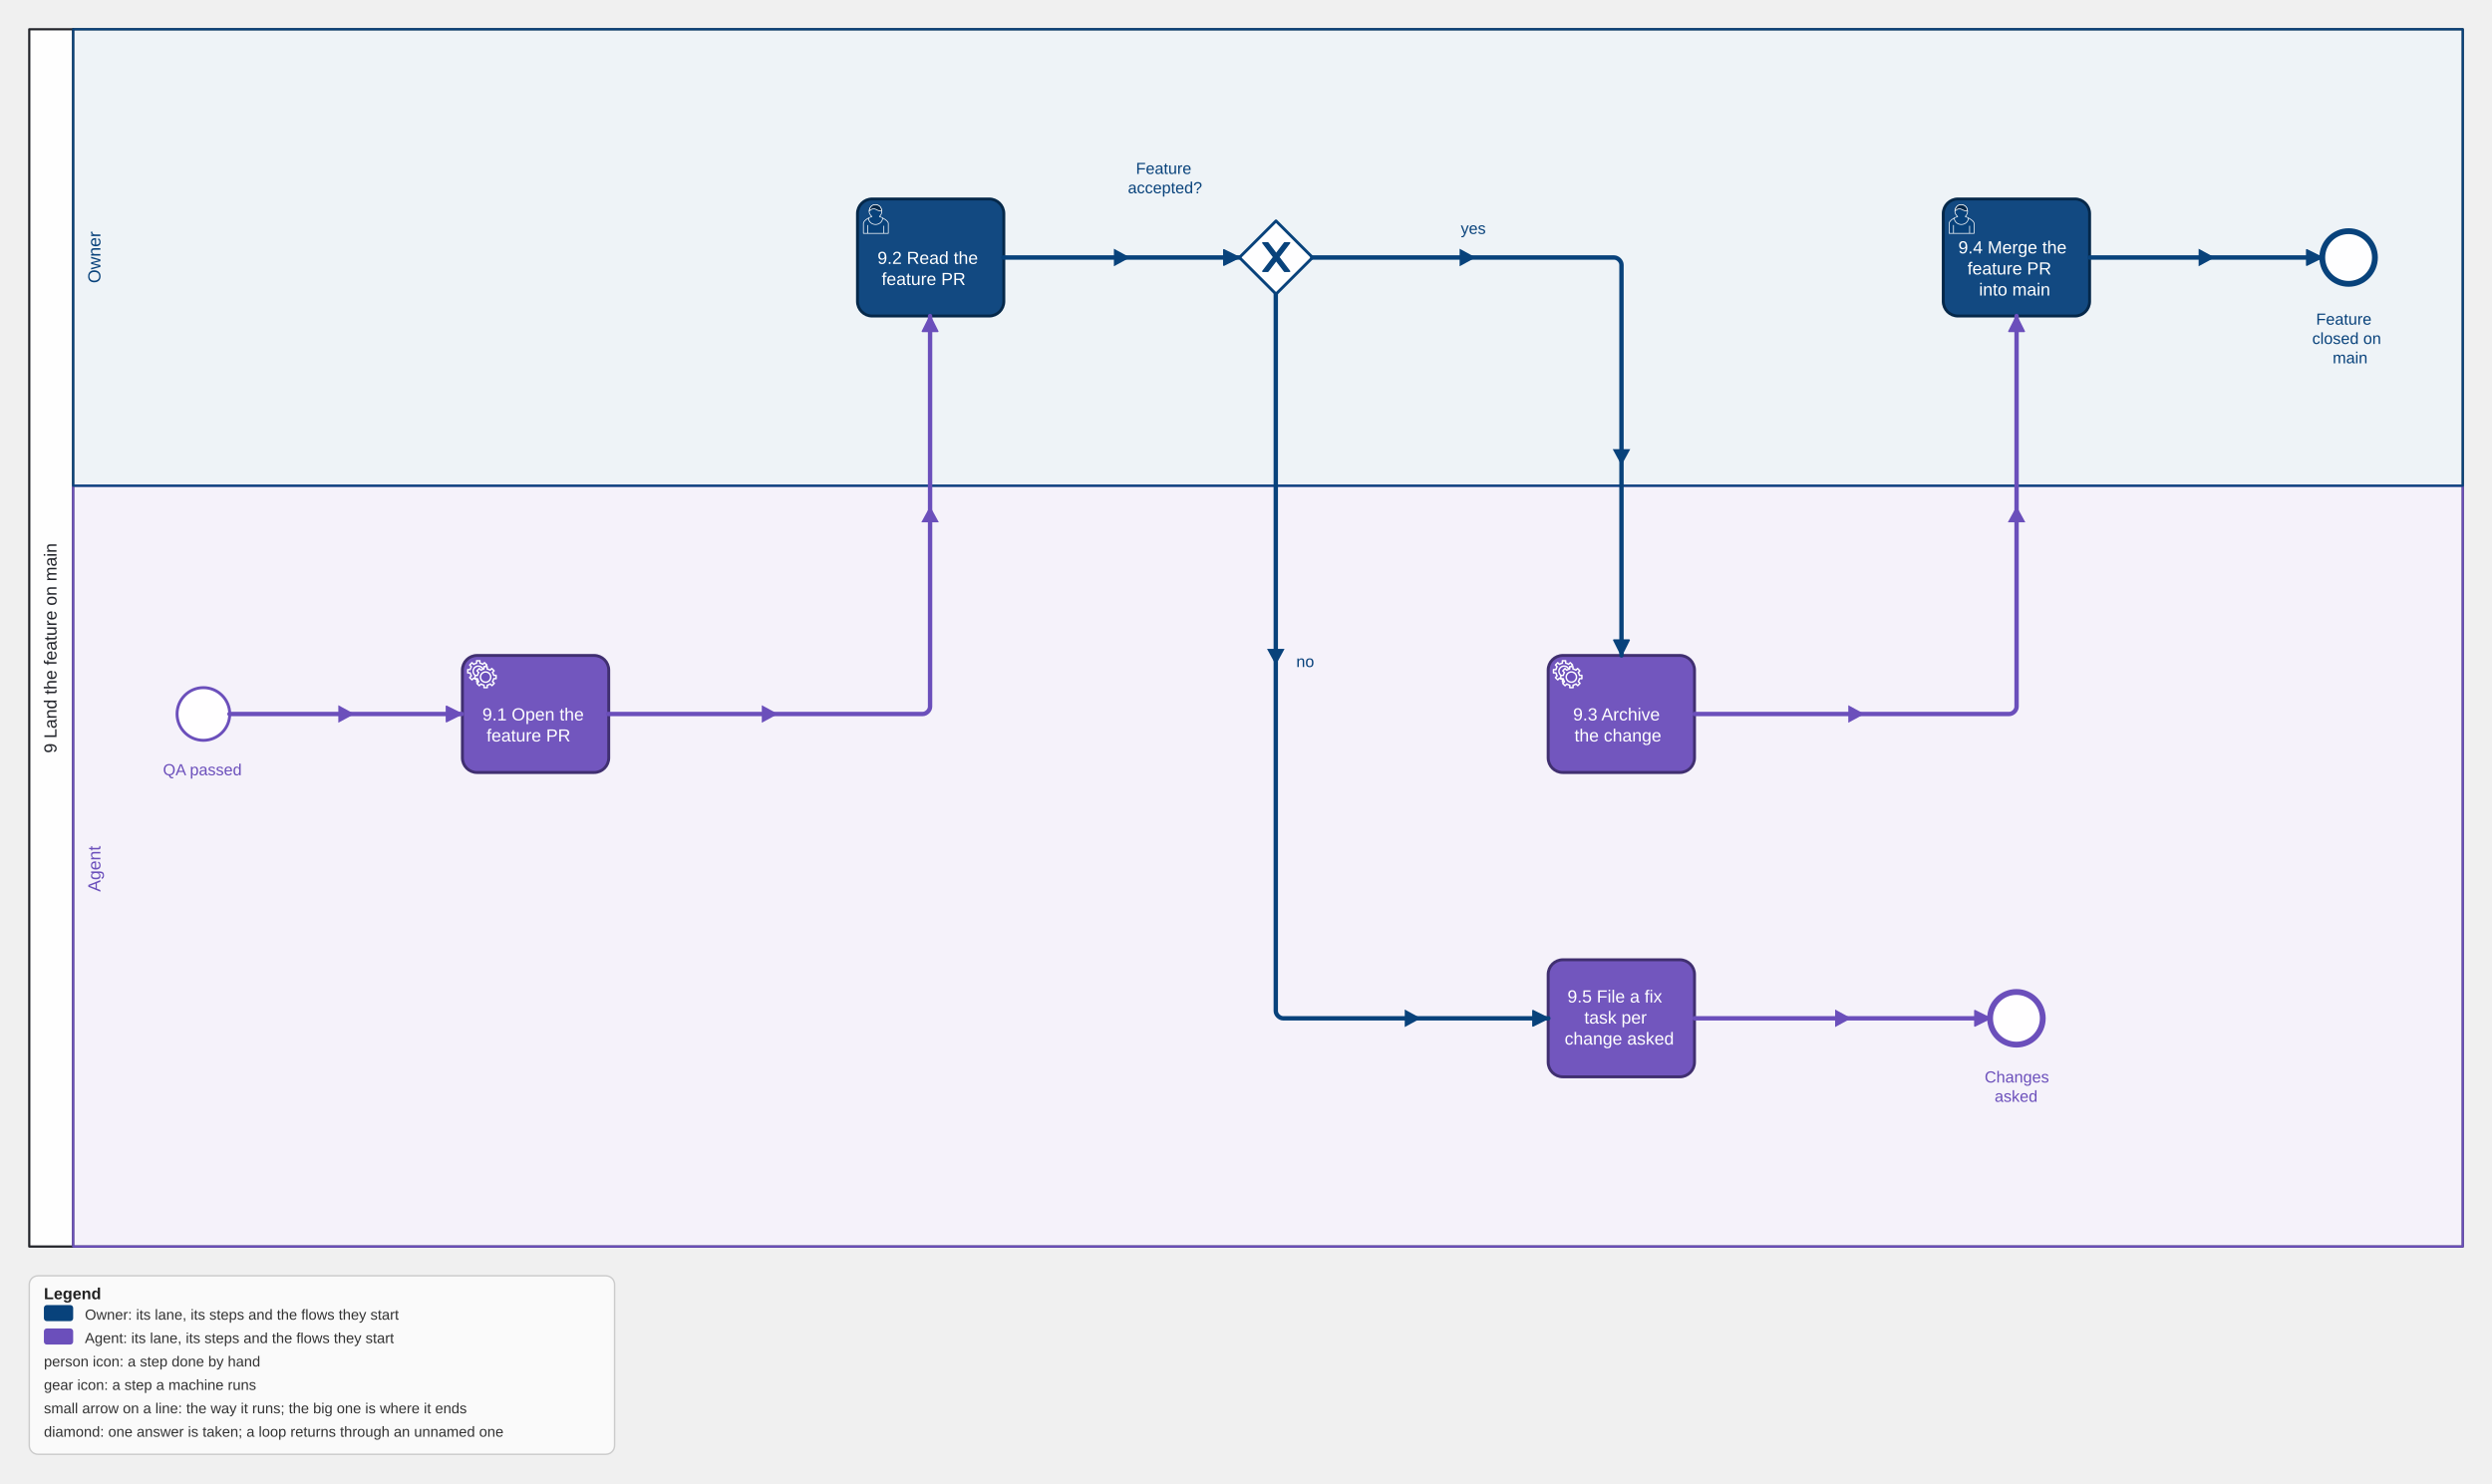
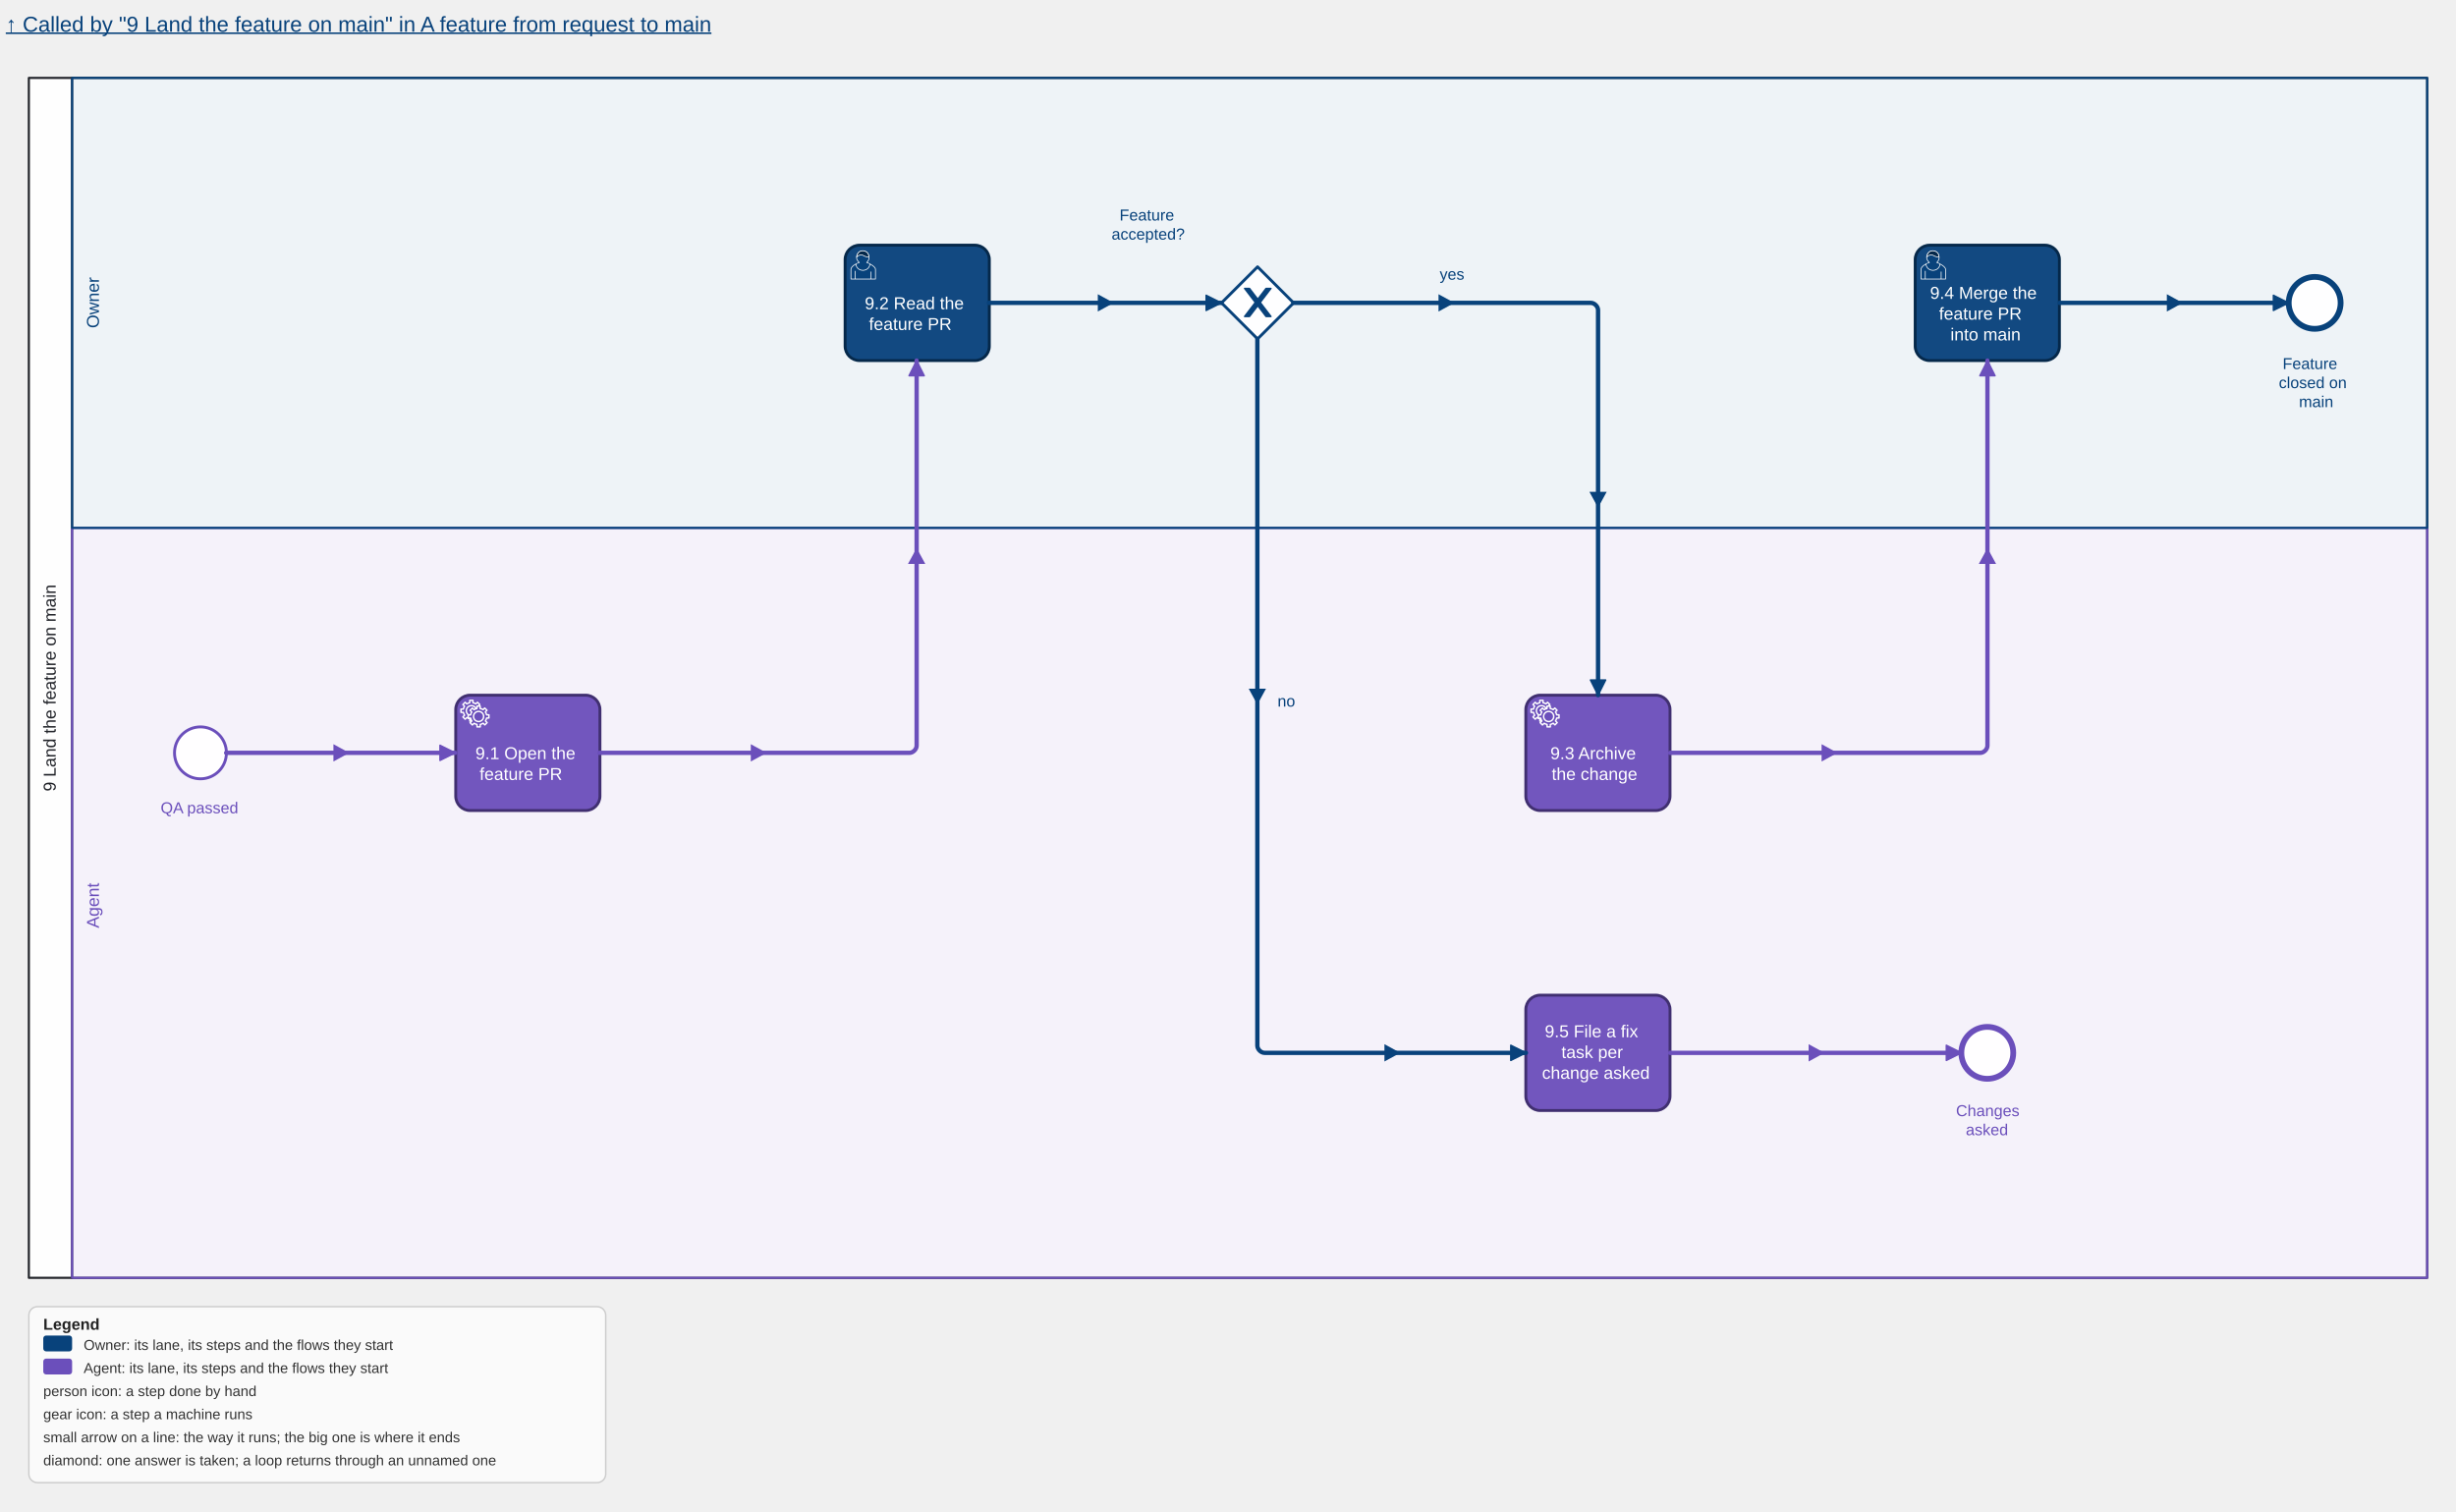
- <svg xmlns="http://www.w3.org/2000/svg" width="1703" height="1014" viewBox="60 60 1703 1014" version="1.1">
+ <svg xmlns="http://www.w3.org/2000/svg" width="1703" height="1048" viewBox="60 26 1703 1048" version="1.1">
  <g class="djs-group">
    <g class="djs-element djs-shape" data-element-id="land_pool" transform="translate(80,80)" style="display: block;">
      <g class="djs-visual">
        <rect x="0" y="0" width="1663" height="832" rx="0" ry="0" style="stroke-linecap: round; stroke-linejoin: round; stroke: rgb(34, 36, 42); stroke-width: 1.5px; fill: white; fill-opacity: 0.95;" />
        <path style="fill: none; stroke-linecap: round; stroke-linejoin: round; stroke: rgb(34, 36, 42); stroke-width: 1.5px;" d="M30,0L30,832" />
        <text style="font-family: Arial, sans-serif; font-size: 12px; font-weight: normal; fill: rgb(34, 36, 42);" lineHeight="1.2" class="djs-label" transform="translate(0,832) rotate(270,0,0) scale(1,1)">
          <tspan x="337.28" y="18.6">9 Land the feature on main</tspan>
        </text>
      </g>
      <rect style="fill: none; stroke-opacity: 0; stroke: white; stroke-width: 15px;" class="djs-hit djs-hit-all" x="0" y="0" width="1663" height="832" />
    </g>
    <g class="djs-children">
      <g class="djs-group">
        <g class="djs-element djs-shape" data-element-id="lane_1" transform="translate(110,392)" style="display: block;">
          <g class="djs-visual">
            <rect x="0" y="0" width="1633" height="520" rx="0" ry="0" style="stroke-linecap: round; stroke-linejoin: round; stroke: rgb(107, 79, 187); stroke-width: 1.5px; fill: rgb(220, 211, 242); fill-opacity: 0.25;" />
            <text style="font-family: Arial, sans-serif; font-size: 12px; font-weight: normal; fill: rgb(107, 79, 187);" lineHeight="1.2" class="djs-label" transform="translate(0,520) rotate(270,0,0) scale(1,1)">
              <tspan x="242.48" y="18.6">Agent</tspan>
            </text>
          </g>
          <rect style="fill: none; stroke-opacity: 0; stroke: white; stroke-width: 15px;" class="djs-hit djs-hit-all" x="0" y="0" width="1633" height="520" />
        </g>
      </g>
      <g class="djs-group">
        <g class="djs-element djs-shape" data-element-id="lane_0" transform="translate(110,80)" style="display: block;">
          <g class="djs-visual">
            <rect x="0" y="0" width="1633" height="312" rx="0" ry="0" style="stroke-linecap: round; stroke-linejoin: round; stroke: rgb(8, 66, 123); stroke-width: 1.5px; fill: rgb(195, 212, 231); fill-opacity: 0.25;" />
            <text style="font-family: Arial, sans-serif; font-size: 12px; font-weight: normal; fill: rgb(8, 66, 123);" lineHeight="1.2" class="djs-label" transform="translate(0,312) rotate(270,0,0) scale(1,1)">
              <tspan x="138.48" y="18.6">Owner</tspan>
            </text>
          </g>
          <rect style="fill: none; stroke-opacity: 0; stroke: white; stroke-width: 15px;" class="djs-hit djs-hit-all" x="0" y="0" width="1633" height="312" />
        </g>
      </g>
      <g class="djs-group">
        <g class="djs-element djs-shape" data-element-id="passed" transform="translate(181,530)" style="display: block;">
          <g class="djs-visual">
            <circle cx="18" cy="18" r="18" style="stroke-linecap: round; stroke-linejoin: round; stroke: rgb(107, 79, 187); stroke-width: 2px; fill: rgb(255, 255, 255); fill-opacity: 0.95;" />
          </g>
          <rect style="fill: none; stroke-opacity: 0; stroke: white; stroke-width: 15px;" class="djs-hit djs-hit-all" x="0" y="0" width="36" height="36" />
        </g>
      </g>
      <g class="djs-group">
        <g class="djs-element djs-shape" data-element-id="passed_label" transform="translate(165,580)" style="display: block;">
          <g class="djs-visual">
            <text style="font-family: Arial, sans-serif; font-size: 11px; font-weight: normal; fill: rgb(107, 79, 187);" lineHeight="1.2" class="djs-label">
              <tspan x="6.39" y="9.9">QA passed</tspan>
            </text>
          </g>
          <rect style="fill: none; stroke-opacity: 0; stroke: white; stroke-width: 15px;" class="djs-hit djs-hit-all" x="0" y="0" width="68" height="14" />
        </g>
      </g>
      <g class="djs-group">
        <g class="djs-element djs-shape" data-element-id="pr" transform="translate(376,508)" style="display: block;">
          <g class="djs-visual">
            <rect x="0" y="0" width="100" height="80" rx="10" ry="10" style="stroke-linecap: round; stroke-linejoin: round; stroke: rgb(64, 47, 112); stroke-width: 2px; fill: rgb(107, 79, 187); fill-opacity: 0.95;" />
            <text style="font-family: Arial, sans-serif; font-size: 12px; font-weight: normal; fill: rgb(255, 255, 255);" lineHeight="1.2" class="djs-label" transform="translate(0, 8)">
              <tspan x="13.64" y="36.4">9.1 Open the </tspan>
              <tspan x="16.52" y="50.8">feature PR</tspan>
            </text>
            <circle cx="5" cy="5" r="5" style="stroke-linecap: round; stroke-linejoin: round; stroke: none; stroke-width: 2px; fill: rgb(107, 79, 187);" transform="translate(6, 6)" />
            <path style="fill: rgb(107, 79, 187); stroke-linecap: round; stroke-linejoin: round; stroke: rgb(255, 255, 255); stroke-width: 1px;" d="m 12,18 v -1.713 c 0.352,-0.07 0.704,-0.178 1.048,-0.321 0.344,-0.145 0.666,-0.321 0.966,-0.521 l 1.194,1.18 1.567,-1.577 -1.195,-1.18 c 0.403,-0.614 0.683,-1.299 0.825,-2.018 l 1.622,-0.01 v -2.22 l -1.637,0.01 c -0.073,-0.352 -0.178,-0.7 -0.324,-1.044 -0.145,-0.344 -0.321,-0.664 -0.523,-0.962 l 1.131,-1.136 -1.583,-1.563 -1.13,1.136 c -0.614,-0.401 -1.303,-0.681 -2.023,-0.822 l 0.009,-1.619 h -2.241 l 0.004,1.631 c -0.354,0.074 -0.705,0.18 -1.05,0.324 -0.344,0.144 -0.665,0.321 -0.964,0.52 l -1.17,-1.158 -1.567,1.579 1.168,1.157 c -0.403,0.613 -0.683,1.298 -0.825,2.017 l -1.659,0.003 v 2.222 l 1.672,-0.006 c 0.073,0.351 0.18,0.702 0.324,1.045 0.145,0.344 0.321,0.664 0.523,0.961 l -1.199,1.197 1.584,1.56 1.196,-1.193 c 0.614,0.403 1.303,0.682 2.023,0.823 l 7.19e-4,1.699 h 2.227 z m 0.221,-3.996 c -1.789,0.75 -3.858,-0.093 -4.61,-1.874 -0.752,-1.783 0.091,-3.846 1.88,-4.596 1.788,-0.749 3.857,0.093 4.609,1.874 0.752,1.782 -0.091,3.846 -1.88,4.596 z" />
            <circle cx="5" cy="5" r="5" style="stroke-linecap: round; stroke-linejoin: round; stroke: none; stroke-width: 2px; fill: rgb(107, 79, 187);" transform="translate(11, 10)" />
            <path style="fill: rgb(107, 79, 187); stroke-linecap: round; stroke-linejoin: round; stroke: rgb(255, 255, 255); stroke-width: 1px;" d="m 17,22 v -1.713 c 0.352,-0.07 0.704,-0.178 1.048,-0.321 0.344,-0.145 0.666,-0.321 0.966,-0.521 l 1.194,1.18 1.567,-1.577 -1.195,-1.18 c 0.403,-0.614 0.683,-1.299 0.825,-2.018 l 1.622,-0.01 v -2.22 l -1.637,0.01 c -0.073,-0.352 -0.178,-0.7 -0.324,-1.044 -0.145,-0.344 -0.321,-0.664 -0.523,-0.962 l 1.131,-1.136 -1.583,-1.563 -1.13,1.136 c -0.614,-0.401 -1.303,-0.681 -2.023,-0.822 l 0.009,-1.619 h -2.241 l 0.004,1.631 c -0.354,0.074 -0.705,0.18 -1.05,0.324 -0.344,0.144 -0.665,0.321 -0.964,0.52 l -1.17,-1.158 -1.567,1.579 1.168,1.157 c -0.403,0.613 -0.683,1.298 -0.825,2.017 l -1.659,0.003 v 2.222 l 1.672,-0.006 c 0.073,0.351 0.18,0.702 0.324,1.045 0.145,0.344 0.321,0.664 0.523,0.961 l -1.199,1.197 1.584,1.56 1.196,-1.193 c 0.614,0.403 1.303,0.682 2.023,0.823 l 7.19e-4,1.699 h 2.227 z m 0.221,-3.996 c -1.789,0.75 -3.858,-0.093 -4.61,-1.874 -0.752,-1.783 0.091,-3.846 1.88,-4.596 1.788,-0.749 3.857,0.093 4.609,1.874 0.752,1.782 -0.091,3.846 -1.88,4.596 z" />
          </g>
          <rect style="fill: none; stroke-opacity: 0; stroke: white; stroke-width: 15px;" class="djs-hit djs-hit-all" x="0" y="0" width="100" height="80" />
        </g>
      </g>
      <g class="djs-group">
        <g class="djs-element djs-shape" data-element-id="read" transform="translate(646,196)" style="display: block;">
          <g class="djs-visual">
            <rect x="0" y="0" width="100" height="80" rx="10" ry="10" style="stroke-linecap: round; stroke-linejoin: round; stroke: rgb(5, 40, 74); stroke-width: 2px; fill: rgb(8, 66, 123); fill-opacity: 0.95;" />
            <text style="font-family: Arial, sans-serif; font-size: 12px; font-weight: normal; fill: rgb(255, 255, 255);" lineHeight="1.2" class="djs-label" transform="translate(0, 8)">
              <tspan x="13.64" y="36.4">9.2 Read the </tspan>
              <tspan x="16.52" y="50.8">feature PR</tspan>
            </text>
            <path style="fill: rgb(8, 66, 123); stroke-linecap: round; stroke-linejoin: round; stroke: rgb(255, 255, 255); stroke-width: 0.5px;" d="m 15,12 c 0.909,-0.845 1.594,-2.049 1.594,-3.385 0,-2.554 -1.805,-4.622 -4.357,-4.622 -2.552,0 -4.288,2.068 -4.288,4.622 0,1.348 0.974,2.562 1.896,3.405 -0.529,0.187 -5.669,2.097 -5.794,4.756 v 6.718 h 17 v -6.718 c 0,-2.298 -5.528,-4.595 -6.051,-4.776 zm -8,6 l 0,5.5 m 11,0 l 0,-5" />
            <path style="fill: rgb(8, 66, 123); stroke-linecap: round; stroke-linejoin: round; stroke: rgb(255, 255, 255); stroke-width: 0.5px;" d="m 15,12 m 2.162,1.009 c 0,2.447 -2.158,4.431 -4.821,4.431 -2.665,0 -4.822,-1.981 -4.822,-4.431 " />
            <path style="fill: rgb(5, 40, 74); stroke-linecap: round; stroke-linejoin: round; stroke: rgb(255, 255, 255); stroke-width: 0.5px;" d="m 15,12 m -6.9,-3.80 c 0,0 2.251,-2.358 4.274,-1.177 2.024,1.181 4.221,1.537 4.124,0.965 -0.098,-0.57 -0.117,-3.791 -4.191,-4.136 -3.575,0.001 -4.208,3.367 -4.207,4.348 z" />
          </g>
          <rect style="fill: none; stroke-opacity: 0; stroke: white; stroke-width: 15px;" class="djs-hit djs-hit-all" x="0" y="0" width="100" height="80" />
        </g>
      </g>
      <g class="djs-group">
        <g class="djs-element djs-shape" data-element-id="verdict" transform="translate(907,211)" style="display: block;">
          <g class="djs-visual">
            <polygon style="stroke-linecap: round; stroke-linejoin: round; stroke: rgb(8, 66, 123); stroke-width: 2px; fill: rgb(255, 255, 255); fill-opacity: 0.95;" points="25,0 50,25 25,50 0,25" />
            <path style="fill: rgb(8, 66, 123); stroke-linecap: round; stroke-linejoin: round; stroke: rgb(8, 66, 123); stroke-width: 1px;" d="m 16,15 7.429,9.714 -7.429,9.714 3.429,0 5.714,-7.464 5.714,7.464 3.429,0 -7.429,-9.714 7.429,-9.714 -3.429,0 -5.714,7.464 -5.714,-7.464 -3.429,0 z" />
          </g>
          <rect style="fill: none; stroke-opacity: 0; stroke: white; stroke-width: 15px;" class="djs-hit djs-hit-all" x="0" y="0" width="50" height="50" />
        </g>
      </g>
      <g class="djs-group">
        <g class="djs-element djs-shape" data-element-id="verdict_label" transform="translate(825,169)" style="display: block;">
          <g class="djs-visual">
            <text style="font-family: Arial, sans-serif; font-size: 11px; font-weight: normal; fill: rgb(8, 66, 123);" lineHeight="1.2" class="djs-label">
              <tspan x="11.28" y="9.9">Feature </tspan>
              <tspan x="5.78" y="23.1">accepted?</tspan>
            </text>
          </g>
          <rect style="fill: none; stroke-opacity: 0; stroke: white; stroke-width: 15px;" class="djs-hit djs-hit-all" x="0" y="0" width="67" height="27" />
        </g>
      </g>
      <g class="djs-group">
        <g class="djs-element djs-shape" data-element-id="archive" transform="translate(1118,508)" style="display: block;">
          <g class="djs-visual">
            <rect x="0" y="0" width="100" height="80" rx="10" ry="10" style="stroke-linecap: round; stroke-linejoin: round; stroke: rgb(64, 47, 112); stroke-width: 2px; fill: rgb(107, 79, 187); fill-opacity: 0.95;" />
            <text style="font-family: Arial, sans-serif; font-size: 12px; font-weight: normal; fill: rgb(255, 255, 255);" lineHeight="1.2" class="djs-label" transform="translate(0, 8)">
              <tspan x="17" y="36.4">9.3 Archive </tspan>
              <tspan x="17.96" y="50.8">the change</tspan>
            </text>
            <circle cx="5" cy="5" r="5" style="stroke-linecap: round; stroke-linejoin: round; stroke: none; stroke-width: 2px; fill: rgb(107, 79, 187);" transform="translate(6, 6)" />
            <path style="fill: rgb(107, 79, 187); stroke-linecap: round; stroke-linejoin: round; stroke: rgb(255, 255, 255); stroke-width: 1px;" d="m 12,18 v -1.713 c 0.352,-0.07 0.704,-0.178 1.048,-0.321 0.344,-0.145 0.666,-0.321 0.966,-0.521 l 1.194,1.18 1.567,-1.577 -1.195,-1.18 c 0.403,-0.614 0.683,-1.299 0.825,-2.018 l 1.622,-0.01 v -2.22 l -1.637,0.01 c -0.073,-0.352 -0.178,-0.7 -0.324,-1.044 -0.145,-0.344 -0.321,-0.664 -0.523,-0.962 l 1.131,-1.136 -1.583,-1.563 -1.13,1.136 c -0.614,-0.401 -1.303,-0.681 -2.023,-0.822 l 0.009,-1.619 h -2.241 l 0.004,1.631 c -0.354,0.074 -0.705,0.18 -1.05,0.324 -0.344,0.144 -0.665,0.321 -0.964,0.52 l -1.17,-1.158 -1.567,1.579 1.168,1.157 c -0.403,0.613 -0.683,1.298 -0.825,2.017 l -1.659,0.003 v 2.222 l 1.672,-0.006 c 0.073,0.351 0.18,0.702 0.324,1.045 0.145,0.344 0.321,0.664 0.523,0.961 l -1.199,1.197 1.584,1.56 1.196,-1.193 c 0.614,0.403 1.303,0.682 2.023,0.823 l 7.19e-4,1.699 h 2.227 z m 0.221,-3.996 c -1.789,0.75 -3.858,-0.093 -4.61,-1.874 -0.752,-1.783 0.091,-3.846 1.88,-4.596 1.788,-0.749 3.857,0.093 4.609,1.874 0.752,1.782 -0.091,3.846 -1.88,4.596 z" />
            <circle cx="5" cy="5" r="5" style="stroke-linecap: round; stroke-linejoin: round; stroke: none; stroke-width: 2px; fill: rgb(107, 79, 187);" transform="translate(11, 10)" />
            <path style="fill: rgb(107, 79, 187); stroke-linecap: round; stroke-linejoin: round; stroke: rgb(255, 255, 255); stroke-width: 1px;" d="m 17,22 v -1.713 c 0.352,-0.07 0.704,-0.178 1.048,-0.321 0.344,-0.145 0.666,-0.321 0.966,-0.521 l 1.194,1.18 1.567,-1.577 -1.195,-1.18 c 0.403,-0.614 0.683,-1.299 0.825,-2.018 l 1.622,-0.01 v -2.22 l -1.637,0.01 c -0.073,-0.352 -0.178,-0.7 -0.324,-1.044 -0.145,-0.344 -0.321,-0.664 -0.523,-0.962 l 1.131,-1.136 -1.583,-1.563 -1.13,1.136 c -0.614,-0.401 -1.303,-0.681 -2.023,-0.822 l 0.009,-1.619 h -2.241 l 0.004,1.631 c -0.354,0.074 -0.705,0.18 -1.05,0.324 -0.344,0.144 -0.665,0.321 -0.964,0.52 l -1.17,-1.158 -1.567,1.579 1.168,1.157 c -0.403,0.613 -0.683,1.298 -0.825,2.017 l -1.659,0.003 v 2.222 l 1.672,-0.006 c 0.073,0.351 0.18,0.702 0.324,1.045 0.145,0.344 0.321,0.664 0.523,0.961 l -1.199,1.197 1.584,1.56 1.196,-1.193 c 0.614,0.403 1.303,0.682 2.023,0.823 l 7.19e-4,1.699 h 2.227 z m 0.221,-3.996 c -1.789,0.75 -3.858,-0.093 -4.61,-1.874 -0.752,-1.783 0.091,-3.846 1.88,-4.596 1.788,-0.749 3.857,0.093 4.609,1.874 0.752,1.782 -0.091,3.846 -1.88,4.596 z" />
          </g>
          <rect style="fill: none; stroke-opacity: 0; stroke: white; stroke-width: 15px;" class="djs-hit djs-hit-all" x="0" y="0" width="100" height="80" />
        </g>
      </g>
      <g class="djs-group">
        <g class="djs-element djs-shape" data-element-id="merge" transform="translate(1388,196)" style="display: block;">
          <g class="djs-visual">
            <rect x="0" y="0" width="100" height="80" rx="10" ry="10" style="stroke-linecap: round; stroke-linejoin: round; stroke: rgb(5, 40, 74); stroke-width: 2px; fill: rgb(8, 66, 123); fill-opacity: 0.95;" />
            <text style="font-family: Arial, sans-serif; font-size: 12px; font-weight: normal; fill: rgb(255, 255, 255);" lineHeight="1.2" class="djs-label" transform="translate(0, 8)">
              <tspan x="10.28" y="29.2">9.4 Merge the </tspan>
              <tspan x="16.52" y="43.6">feature PR </tspan>
              <tspan x="24.44" y="58">into main</tspan>
            </text>
            <path style="fill: rgb(8, 66, 123); stroke-linecap: round; stroke-linejoin: round; stroke: rgb(255, 255, 255); stroke-width: 0.5px;" d="m 15,12 c 0.909,-0.845 1.594,-2.049 1.594,-3.385 0,-2.554 -1.805,-4.622 -4.357,-4.622 -2.552,0 -4.288,2.068 -4.288,4.622 0,1.348 0.974,2.562 1.896,3.405 -0.529,0.187 -5.669,2.097 -5.794,4.756 v 6.718 h 17 v -6.718 c 0,-2.298 -5.528,-4.595 -6.051,-4.776 zm -8,6 l 0,5.5 m 11,0 l 0,-5" />
            <path style="fill: rgb(8, 66, 123); stroke-linecap: round; stroke-linejoin: round; stroke: rgb(255, 255, 255); stroke-width: 0.5px;" d="m 15,12 m 2.162,1.009 c 0,2.447 -2.158,4.431 -4.821,4.431 -2.665,0 -4.822,-1.981 -4.822,-4.431 " />
            <path style="fill: rgb(5, 40, 74); stroke-linecap: round; stroke-linejoin: round; stroke: rgb(255, 255, 255); stroke-width: 0.5px;" d="m 15,12 m -6.9,-3.80 c 0,0 2.251,-2.358 4.274,-1.177 2.024,1.181 4.221,1.537 4.124,0.965 -0.098,-0.57 -0.117,-3.791 -4.191,-4.136 -3.575,0.001 -4.208,3.367 -4.207,4.348 z" />
          </g>
          <rect style="fill: none; stroke-opacity: 0; stroke: white; stroke-width: 15px;" class="djs-hit djs-hit-all" x="0" y="0" width="100" height="80" />
        </g>
      </g>
      <g class="djs-group">
        <g class="djs-element djs-shape" data-element-id="closed" transform="translate(1647,218)" style="display: block;">
          <g class="djs-visual">
            <circle cx="18" cy="18" r="18" style="stroke-linecap: round; stroke-linejoin: round; stroke: rgb(8, 66, 123); stroke-width: 4px; fill: rgb(255, 255, 255); fill-opacity: 0.95;" />
          </g>
          <rect style="fill: none; stroke-opacity: 0; stroke: white; stroke-width: 15px;" class="djs-hit djs-hit-all" x="0" y="0" width="36" height="36" />
        </g>
      </g>
      <g class="djs-group">
        <g class="djs-element djs-shape" data-element-id="closed_label" transform="translate(1633,272)" style="display: block;">
          <g class="djs-visual">
            <text style="font-family: Arial, sans-serif; font-size: 11px; font-weight: normal; fill: rgb(8, 66, 123);" lineHeight="1.2" class="djs-label">
              <tspan x="9.78" y="9.9">Feature </tspan>
              <tspan x="7.14" y="23.1">closed on </tspan>
              <tspan x="21.11" y="36.3">main</tspan>
            </text>
          </g>
          <rect style="fill: none; stroke-opacity: 0; stroke: white; stroke-width: 15px;" class="djs-hit djs-hit-all" x="0" y="0" width="64" height="40" />
        </g>
      </g>
      <g class="djs-group">
        <g class="djs-element djs-shape" data-element-id="fixTask" transform="translate(1118,716)" style="display: block;">
          <g class="djs-visual">
            <rect x="0" y="0" width="100" height="80" rx="10" ry="10" style="stroke-linecap: round; stroke-linejoin: round; stroke: rgb(64, 47, 112); stroke-width: 2px; fill: rgb(107, 79, 187); fill-opacity: 0.95;" />
            <text style="font-family: Arial, sans-serif; font-size: 12px; font-weight: normal; fill: rgb(255, 255, 255);" lineHeight="1.2" class="djs-label">
              <tspan x="13.16" y="29.2">9.5 File a fix</tspan>
              <tspan x="24.68" y="43.6">task per </tspan>
              <tspan x="11.24" y="58">change asked</tspan>
            </text>
          </g>
          <rect style="fill: none; stroke-opacity: 0; stroke: white; stroke-width: 15px;" class="djs-hit djs-hit-all" x="0" y="0" width="100" height="80" />
        </g>
      </g>
      <g class="djs-group">
        <g class="djs-element djs-shape" data-element-id="asked" transform="translate(1420,738)" style="display: block;">
          <g class="djs-visual">
            <circle cx="18" cy="18" r="18" style="stroke-linecap: round; stroke-linejoin: round; stroke: rgb(107, 79, 187); stroke-width: 4px; fill: rgb(255, 255, 255); fill-opacity: 0.95;" />
          </g>
          <rect style="fill: none; stroke-opacity: 0; stroke: white; stroke-width: 15px;" class="djs-hit djs-hit-all" x="0" y="0" width="36" height="36" />
        </g>
      </g>
      <g class="djs-group">
        <g class="djs-element djs-shape" data-element-id="asked_label" transform="translate(1411,790)" style="display: block;">
          <g class="djs-visual">
            <text style="font-family: Arial, sans-serif; font-size: 11px; font-weight: normal; fill: rgb(107, 79, 187);" lineHeight="1.2" class="djs-label">
              <tspan x="5.28" y="9.9">Changes </tspan>
              <tspan x="12.1" y="23.1">asked</tspan>
            </text>
          </g>
          <rect style="fill: none; stroke-opacity: 0; stroke: white; stroke-width: 15px;" class="djs-hit djs-hit-all" x="0" y="0" width="55" height="27" />
        </g>
      </g>
      <g class="djs-group">
        <g class="djs-element djs-connection" data-element-id="f_passed_pr" style="display: block;">
          <g class="djs-visual">
            <defs>
-               <marker id="marker-45gow6ddsm51up0rt1ez0va5k" viewBox="0 0 20 20" refX="11" refY="10" markerWidth="7" markerHeight="7" orient="auto">
+               <marker id="marker-5s291jtx42e8glt48424kx2la" viewBox="0 0 20 20" refX="11" refY="10" markerWidth="7" markerHeight="7" orient="auto">
                <path d="M 1 5 L 11 10 L 1 15 Z" style="stroke-linecap: round; stroke-linejoin: round; stroke: rgb(107, 79, 187); stroke-width: 1px; fill: rgb(107, 79, 187);" />
              </marker>
            </defs>
-             <path style="fill: none; stroke-linecap: round; stroke-linejoin: round; stroke: rgb(107, 79, 187); stroke-width: 3px; marker-end: url('#marker-45gow6ddsm51up0rt1ez0va5k');" data-corner-radius="5" d="M216.8,548L375.6,548" />
+             <path style="fill: none; stroke-linecap: round; stroke-linejoin: round; stroke: rgb(107, 79, 187); stroke-width: 3px; marker-end: url('#marker-5s291jtx42e8glt48424kx2la');" data-corner-radius="5" d="M216.8,548L375.6,548" />
          </g>
          <path d="M216.8,548L375.6,548" style="fill: none; stroke-opacity: 0; stroke: white; stroke-width: 15px;" class="djs-hit djs-hit-stroke" />
        </g>
      </g>
      <g class="djs-group">
        <g class="djs-element djs-connection" data-element-id="f_pr_read" style="display: block;">
          <g class="djs-visual">
            <defs>
-               <marker id="marker-5b53whwg0xp8u1gd3m3wpih5i" viewBox="0 0 20 20" refX="11" refY="10" markerWidth="7" markerHeight="7" orient="auto">
+               <marker id="marker-5q9rbm7kc84oi870aa3utomrp" viewBox="0 0 20 20" refX="11" refY="10" markerWidth="7" markerHeight="7" orient="auto">
                <path d="M 1 5 L 11 10 L 1 15 Z" style="stroke-linecap: round; stroke-linejoin: round; stroke: rgb(107, 79, 187); stroke-width: 1px; fill: rgb(107, 79, 187);" />
              </marker>
            </defs>
-             <path style="fill: none; stroke-linecap: round; stroke-linejoin: round; stroke: rgb(107, 79, 187); stroke-width: 3px; marker-end: url('#marker-5b53whwg0xp8u1gd3m3wpih5i');" data-corner-radius="5" d="M475.6,548L690.6,548C693.1,548,695.6,545.5,695.6,543L695.6,276" />
+             <path style="fill: none; stroke-linecap: round; stroke-linejoin: round; stroke: rgb(107, 79, 187); stroke-width: 3px; marker-end: url('#marker-5q9rbm7kc84oi870aa3utomrp');" data-corner-radius="5" d="M475.6,548L690.6,548C693.1,548,695.6,545.5,695.6,543L695.6,276" />
          </g>
          <path d="M475.6,548L695.6,548L695.6,276" style="fill: none; stroke-opacity: 0; stroke: white; stroke-width: 15px;" class="djs-hit djs-hit-stroke" />
        </g>
      </g>
      <g class="djs-group">
        <g class="djs-element djs-connection" data-element-id="f_read_verdict" style="display: block;">
          <g class="djs-visual">
            <defs>
-               <marker id="marker-0yxx3vnkcq8x2cj5ra3wfqe4k" viewBox="0 0 20 20" refX="11" refY="10" markerWidth="7" markerHeight="7" orient="auto">
+               <marker id="marker-bvgoxvvpg4j9zg1nanckt78hl" viewBox="0 0 20 20" refX="11" refY="10" markerWidth="7" markerHeight="7" orient="auto">
                <path d="M 1 5 L 11 10 L 1 15 Z" style="stroke-linecap: round; stroke-linejoin: round; stroke: rgb(8, 66, 123); stroke-width: 1px; fill: rgb(8, 66, 123);" />
              </marker>
            </defs>
-             <path style="fill: none; stroke-linecap: round; stroke-linejoin: round; stroke: rgb(8, 66, 123); stroke-width: 3px; marker-end: url('#marker-0yxx3vnkcq8x2cj5ra3wfqe4k');" data-corner-radius="5" d="M745.6,236L906.85,236" />
+             <path style="fill: none; stroke-linecap: round; stroke-linejoin: round; stroke: rgb(8, 66, 123); stroke-width: 3px; marker-end: url('#marker-bvgoxvvpg4j9zg1nanckt78hl');" data-corner-radius="5" d="M745.6,236L906.85,236" />
          </g>
          <path d="M745.6,236L906.85,236" style="fill: none; stroke-opacity: 0; stroke: white; stroke-width: 15px;" class="djs-hit djs-hit-stroke" />
        </g>
      </g>
      <g class="djs-group">
        <g class="djs-element djs-connection" data-element-id="f_verdict_archive" style="display: block;">
          <g class="djs-visual">
            <defs>
-               <marker id="marker-9hazm5nbe9tm9q0ilghz12dll" viewBox="0 0 20 20" refX="11" refY="10" markerWidth="7" markerHeight="7" orient="auto">
+               <marker id="marker-6hvsa9mbg78xvu2zpkp7pq0m6" viewBox="0 0 20 20" refX="11" refY="10" markerWidth="7" markerHeight="7" orient="auto">
                <path d="M 1 5 L 11 10 L 1 15 Z" style="stroke-linecap: round; stroke-linejoin: round; stroke: rgb(8, 66, 123); stroke-width: 1px; fill: rgb(8, 66, 123);" />
              </marker>
            </defs>
-             <path style="fill: none; stroke-linecap: round; stroke-linejoin: round; stroke: rgb(8, 66, 123); stroke-width: 3px; marker-end: url('#marker-9hazm5nbe9tm9q0ilghz12dll');" data-corner-radius="5" d="M956.85,236L1163.1,236C1165.6,236,1168.1,238.5,1168.1,241L1168.1,508" />
+             <path style="fill: none; stroke-linecap: round; stroke-linejoin: round; stroke: rgb(8, 66, 123); stroke-width: 3px; marker-end: url('#marker-6hvsa9mbg78xvu2zpkp7pq0m6');" data-corner-radius="5" d="M956.85,236L1163.1,236C1165.6,236,1168.1,238.5,1168.1,241L1168.1,508" />
          </g>
          <path d="M956.85,236L1168.1,236L1168.1,508" style="fill: none; stroke-opacity: 0; stroke: white; stroke-width: 15px;" class="djs-hit djs-hit-stroke" />
        </g>
      </g>
      <g class="djs-group">
        <g class="djs-element djs-shape" data-element-id="f_verdict_archive_label" transform="translate(1055,210)" style="display: block;">
          <g class="djs-visual">
            <text style="font-family: Arial, sans-serif; font-size: 11px; font-weight: normal; fill: rgb(8, 66, 123);" lineHeight="1.2" class="djs-label">
              <tspan x="3.26" y="9.9">yes</tspan>
            </text>
          </g>
          <rect style="fill: none; stroke-opacity: 0; stroke: white; stroke-width: 15px;" class="djs-hit djs-hit-all" x="0" y="0" width="25" height="14" />
        </g>
      </g>
      <g class="djs-group">
        <g class="djs-element djs-connection" data-element-id="f_archive_merge" style="display: block;">
          <g class="djs-visual">
            <defs>
-               <marker id="marker-60ddjx6bazla3aywhqi8wj6r1" viewBox="0 0 20 20" refX="11" refY="10" markerWidth="7" markerHeight="7" orient="auto">
+               <marker id="marker-bj7a2eno848dcdx2gkng8c8b7" viewBox="0 0 20 20" refX="11" refY="10" markerWidth="7" markerHeight="7" orient="auto">
                <path d="M 1 5 L 11 10 L 1 15 Z" style="stroke-linecap: round; stroke-linejoin: round; stroke: rgb(107, 79, 187); stroke-width: 1px; fill: rgb(107, 79, 187);" />
              </marker>
            </defs>
-             <path style="fill: none; stroke-linecap: round; stroke-linejoin: round; stroke: rgb(107, 79, 187); stroke-width: 3px; marker-end: url('#marker-60ddjx6bazla3aywhqi8wj6r1');" data-corner-radius="5" d="M1218.1,548L1433.1,548C1435.6,548,1438.1,545.5,1438.1,543L1438.1,276" />
+             <path style="fill: none; stroke-linecap: round; stroke-linejoin: round; stroke: rgb(107, 79, 187); stroke-width: 3px; marker-end: url('#marker-bj7a2eno848dcdx2gkng8c8b7');" data-corner-radius="5" d="M1218.1,548L1433.1,548C1435.6,548,1438.1,545.5,1438.1,543L1438.1,276" />
          </g>
          <path d="M1218.1,548L1438.1,548L1438.1,276" style="fill: none; stroke-opacity: 0; stroke: white; stroke-width: 15px;" class="djs-hit djs-hit-stroke" />
        </g>
      </g>
      <g class="djs-group">
        <g class="djs-element djs-connection" data-element-id="f_merge_closed" style="display: block;">
          <g class="djs-visual">
            <defs>
-               <marker id="marker-5bmq6aee1ymye1bxo99vaxz2s" viewBox="0 0 20 20" refX="11" refY="10" markerWidth="7" markerHeight="7" orient="auto">
+               <marker id="marker-18bpe2szzi3d9ejvs2ajy6ohg" viewBox="0 0 20 20" refX="11" refY="10" markerWidth="7" markerHeight="7" orient="auto">
                <path d="M 1 5 L 11 10 L 1 15 Z" style="stroke-linecap: round; stroke-linejoin: round; stroke: rgb(8, 66, 123); stroke-width: 1px; fill: rgb(8, 66, 123);" />
              </marker>
            </defs>
-             <path style="fill: none; stroke-linecap: round; stroke-linejoin: round; stroke: rgb(8, 66, 123); stroke-width: 3px; marker-end: url('#marker-5bmq6aee1ymye1bxo99vaxz2s');" data-corner-radius="5" d="M1488.1,236L1646.9,236" />
+             <path style="fill: none; stroke-linecap: round; stroke-linejoin: round; stroke: rgb(8, 66, 123); stroke-width: 3px; marker-end: url('#marker-18bpe2szzi3d9ejvs2ajy6ohg');" data-corner-radius="5" d="M1488.1,236L1646.9,236" />
          </g>
          <path d="M1488.1,236L1646.9,236" style="fill: none; stroke-opacity: 0; stroke: white; stroke-width: 15px;" class="djs-hit djs-hit-stroke" />
        </g>
      </g>
      <g class="djs-group">
        <g class="djs-element djs-connection" data-element-id="f_verdict_fixTask" style="display: block;">
          <g class="djs-visual">
            <defs>
-               <marker id="marker-ezm90rwkqte09b0qrzmpigmz4" viewBox="0 0 20 20" refX="11" refY="10" markerWidth="7" markerHeight="7" orient="auto">
+               <marker id="marker-2qa5i5sw4rc1odpjybzqae74t" viewBox="0 0 20 20" refX="11" refY="10" markerWidth="7" markerHeight="7" orient="auto">
                <path d="M 1 5 L 11 10 L 1 15 Z" style="stroke-linecap: round; stroke-linejoin: round; stroke: rgb(8, 66, 123); stroke-width: 1px; fill: rgb(8, 66, 123);" />
              </marker>
            </defs>
-             <path style="fill: none; stroke-linecap: round; stroke-linejoin: round; stroke: rgb(8, 66, 123); stroke-width: 3px; marker-end: url('#marker-ezm90rwkqte09b0qrzmpigmz4');" data-corner-radius="5" d="M931.85,261L931.85,751C931.85,753.5,934.35,756,936.85,756L1118.1,756" />
+             <path style="fill: none; stroke-linecap: round; stroke-linejoin: round; stroke: rgb(8, 66, 123); stroke-width: 3px; marker-end: url('#marker-2qa5i5sw4rc1odpjybzqae74t');" data-corner-radius="5" d="M931.85,261L931.85,751C931.85,753.5,934.35,756,936.85,756L1118.1,756" />
          </g>
          <path d="M931.85,261L931.85,756L1118.1,756" style="fill: none; stroke-opacity: 0; stroke: white; stroke-width: 15px;" class="djs-hit djs-hit-stroke" />
        </g>
      </g>
      <g class="djs-group">
        <g class="djs-element djs-shape" data-element-id="f_verdict_fixTask_label" transform="translate(943,506)" style="display: block;">
          <g class="djs-visual">
            <text style="font-family: Arial, sans-serif; font-size: 11px; font-weight: normal; fill: rgb(8, 66, 123);" lineHeight="1.2" class="djs-label">
              <tspan x="2.84" y="9.9">no</tspan>
            </text>
          </g>
          <rect style="fill: none; stroke-opacity: 0; stroke: white; stroke-width: 15px;" class="djs-hit djs-hit-all" x="0" y="0" width="18" height="14" />
        </g>
      </g>
      <g class="djs-group">
        <g class="djs-element djs-connection" data-element-id="f_fixTask_asked" style="display: block;">
          <g class="djs-visual">
            <defs>
-               <marker id="marker-afk9kbdoocnbrn9rtsh769r2k" viewBox="0 0 20 20" refX="11" refY="10" markerWidth="7" markerHeight="7" orient="auto">
+               <marker id="marker-bjw6ru9wkb0rbxcc0rz22i3cj" viewBox="0 0 20 20" refX="11" refY="10" markerWidth="7" markerHeight="7" orient="auto">
                <path d="M 1 5 L 11 10 L 1 15 Z" style="stroke-linecap: round; stroke-linejoin: round; stroke: rgb(107, 79, 187); stroke-width: 1px; fill: rgb(107, 79, 187);" />
              </marker>
            </defs>
-             <path style="fill: none; stroke-linecap: round; stroke-linejoin: round; stroke: rgb(107, 79, 187); stroke-width: 3px; marker-end: url('#marker-afk9kbdoocnbrn9rtsh769r2k');" data-corner-radius="5" d="M1218.1,756L1420.1,756" />
+             <path style="fill: none; stroke-linecap: round; stroke-linejoin: round; stroke: rgb(107, 79, 187); stroke-width: 3px; marker-end: url('#marker-bjw6ru9wkb0rbxcc0rz22i3cj');" data-corner-radius="5" d="M1218.1,756L1420.1,756" />
          </g>
          <path d="M1218.1,756L1420.1,756" style="fill: none; stroke-opacity: 0; stroke: white; stroke-width: 15px;" class="djs-hit djs-hit-stroke" />
        </g>
      </g>
    </g>
+   </g>
+   <g class="diagram-links">
+     <a href="flow.svg">
+       <text x="64" y="48" font-family="Arial, sans-serif" font-size="15" fill="#08427b" text-decoration="underline">↑ Called by "9 Land the feature on main" in A feature from request to main</text>
+     </a>
  </g>
  <g class="direction-marks">
    <path d="M302.2,548L291.2,554L291.2,542Z" fill="#6b4fbb" />
    <path d="M591.6,548L580.6,554L580.6,542Z" fill="#6b4fbb" />
    <path d="M695.6,406L701.6,417L689.6,417Z" fill="#6b4fbb" />
    <path d="M832.225,236L821.225,242L821.225,230Z" fill="#08427b" />
    <path d="M1068.475,236L1057.475,242L1057.475,230Z" fill="#08427b" />
    <path d="M1168.1,378L1162.1,367L1174.1,367Z" fill="#08427b" />
    <path d="M1334.1,548L1323.1,554L1323.1,542Z" fill="#6b4fbb" />
    <path d="M1438.1,406L1444.1,417L1432.1,417Z" fill="#6b4fbb" />
    <path d="M1573.5,236L1562.5,242L1562.5,230Z" fill="#08427b" />
    <path d="M931.85,514.5L925.85,503.5L937.85,503.5Z" fill="#08427b" />
    <path d="M1030.975,756L1019.975,762L1019.975,750Z" fill="#08427b" />
    <path d="M1325.1,756L1314.1,762L1314.1,750Z" fill="#6b4fbb" />
  </g>
  <g class="legend" font-family="Arial, sans-serif">
    <rect x="80" y="932" width="400" height="122" rx="6" fill="#fafafa" stroke="#cccccc" />
    <text x="90" y="948" font-size="11" font-weight="bold" fill="#222222">Legend</text>
    <rect x="90" y="952" width="20" height="11" rx="2" fill="#08427b" />
    <text x="118" y="962" font-size="10" fill="#333333">Owner: its lane, its steps and the flows they start</text>
    <rect x="90" y="968" width="20" height="11" rx="2" fill="#6b4fbb" />
    <text x="118" y="978" font-size="10" fill="#333333">Agent: its lane, its steps and the flows they start</text>
    <text x="90" y="994" font-size="10" fill="#333333">person icon: a step done by hand</text>
    <text x="90" y="1010" font-size="10" fill="#333333">gear icon: a step a machine runs</text>
    <text x="90" y="1026" font-size="10" fill="#333333">small arrow on a line: the way it runs; the big one is where it ends</text>
    <text x="90" y="1042" font-size="10" fill="#333333">diamond: one answer is taken; a loop returns through an unnamed one</text>
  </g>
</svg>
